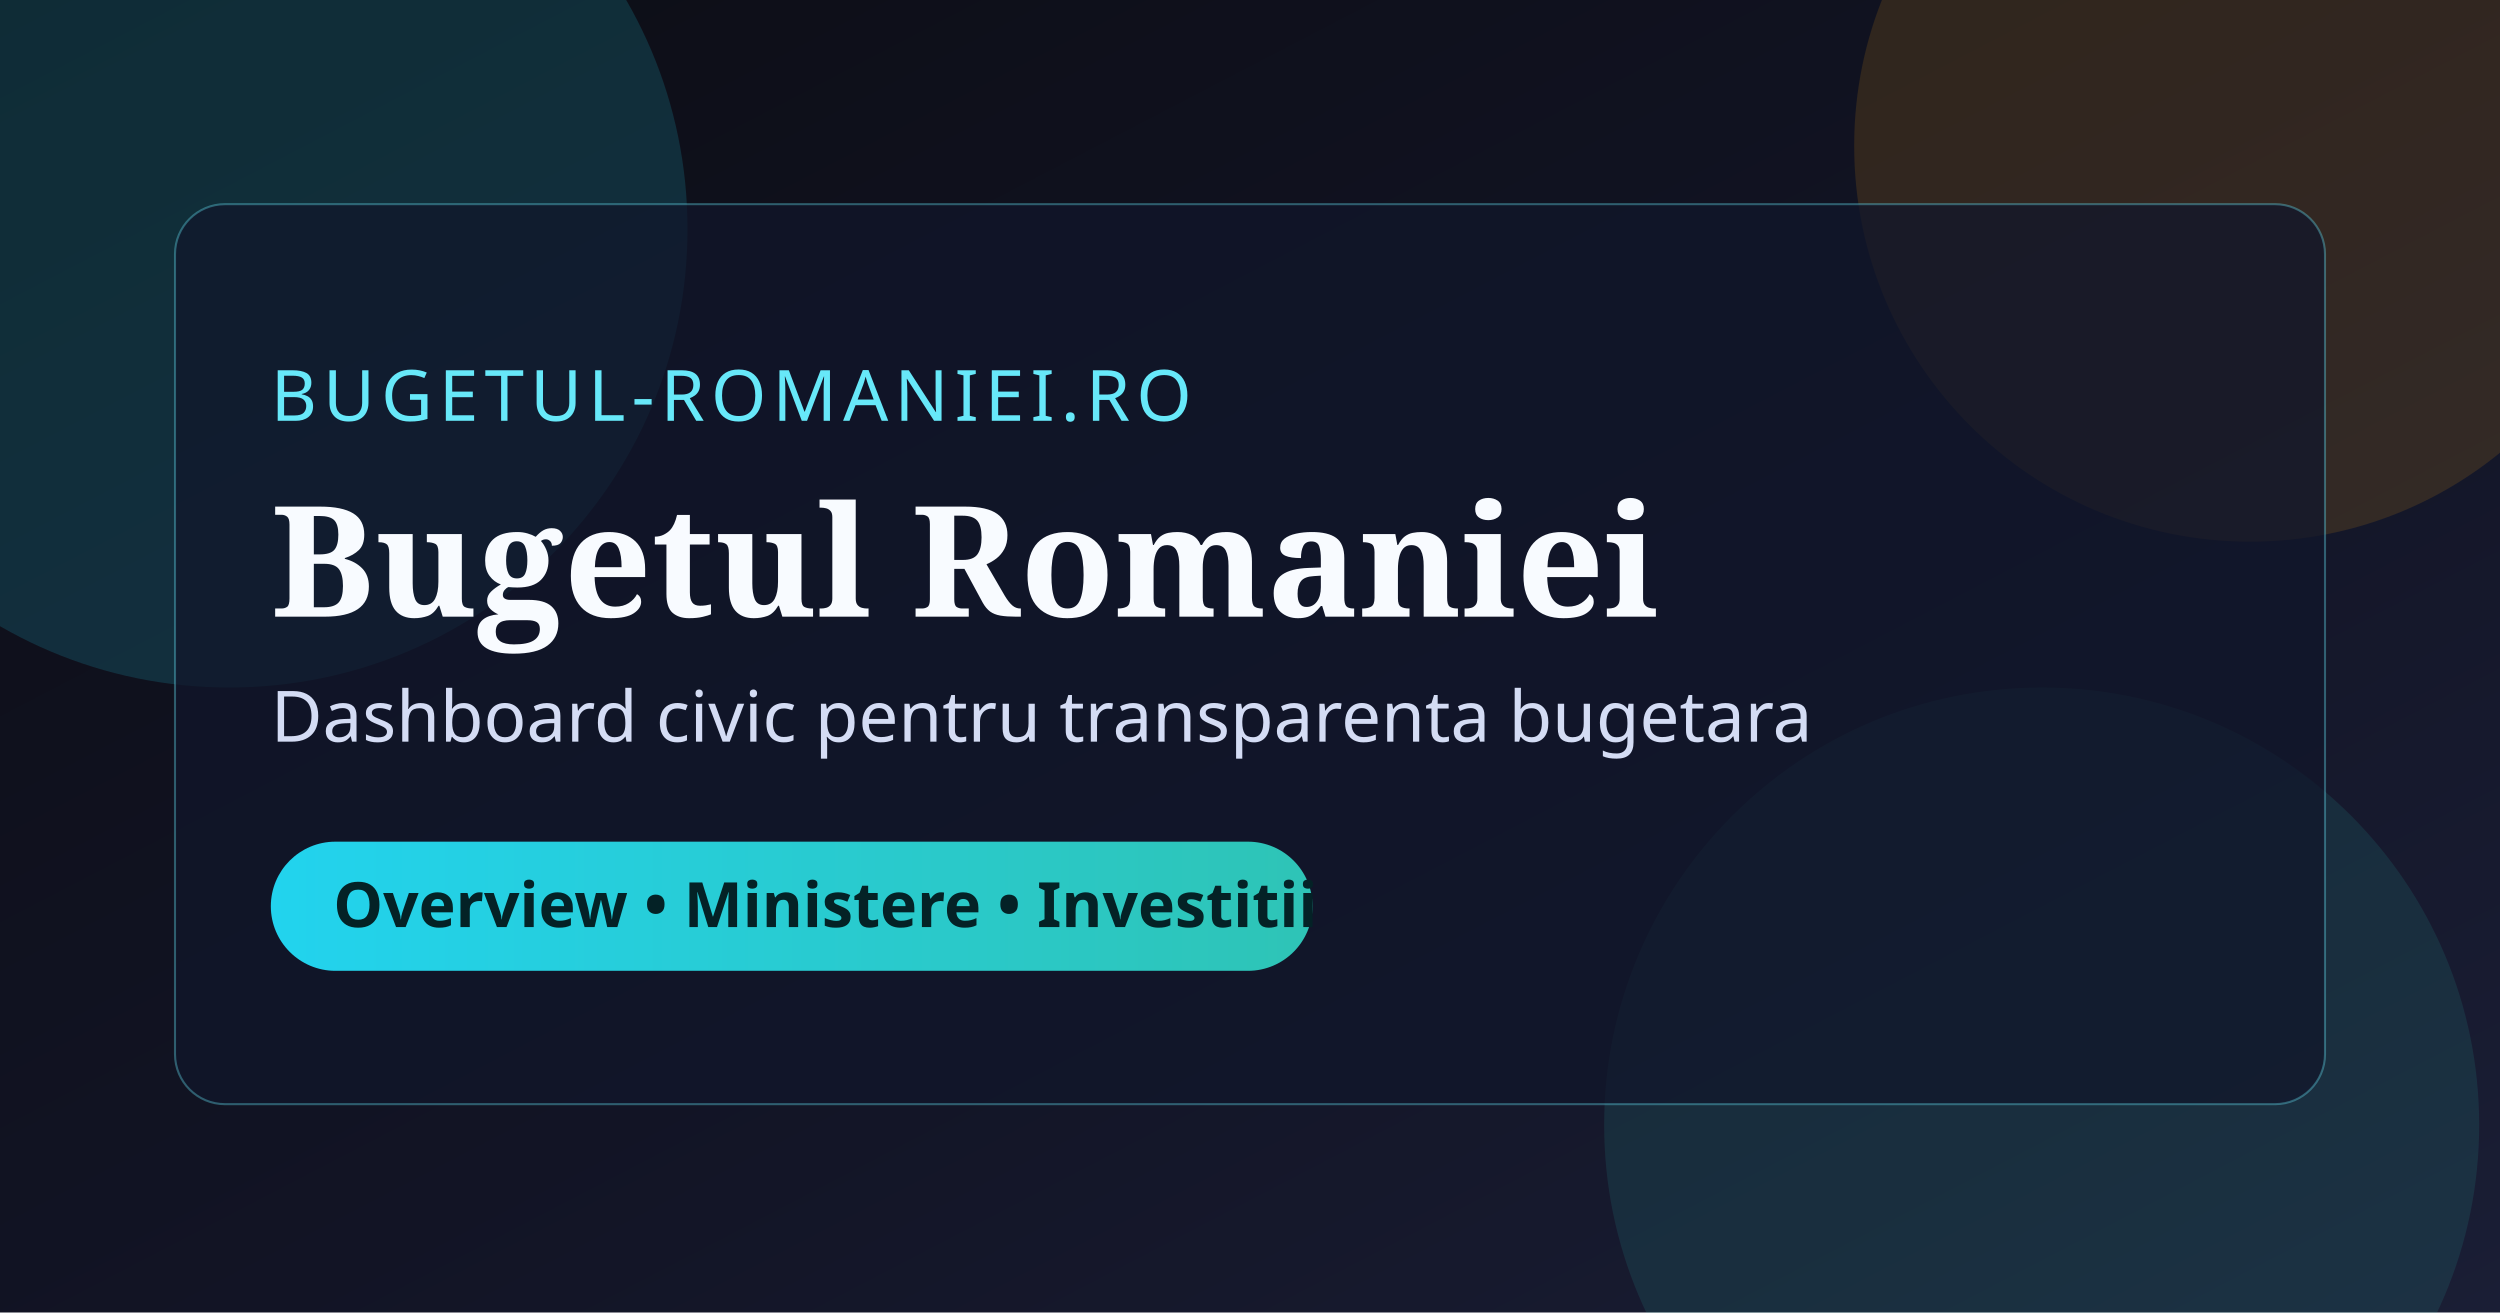
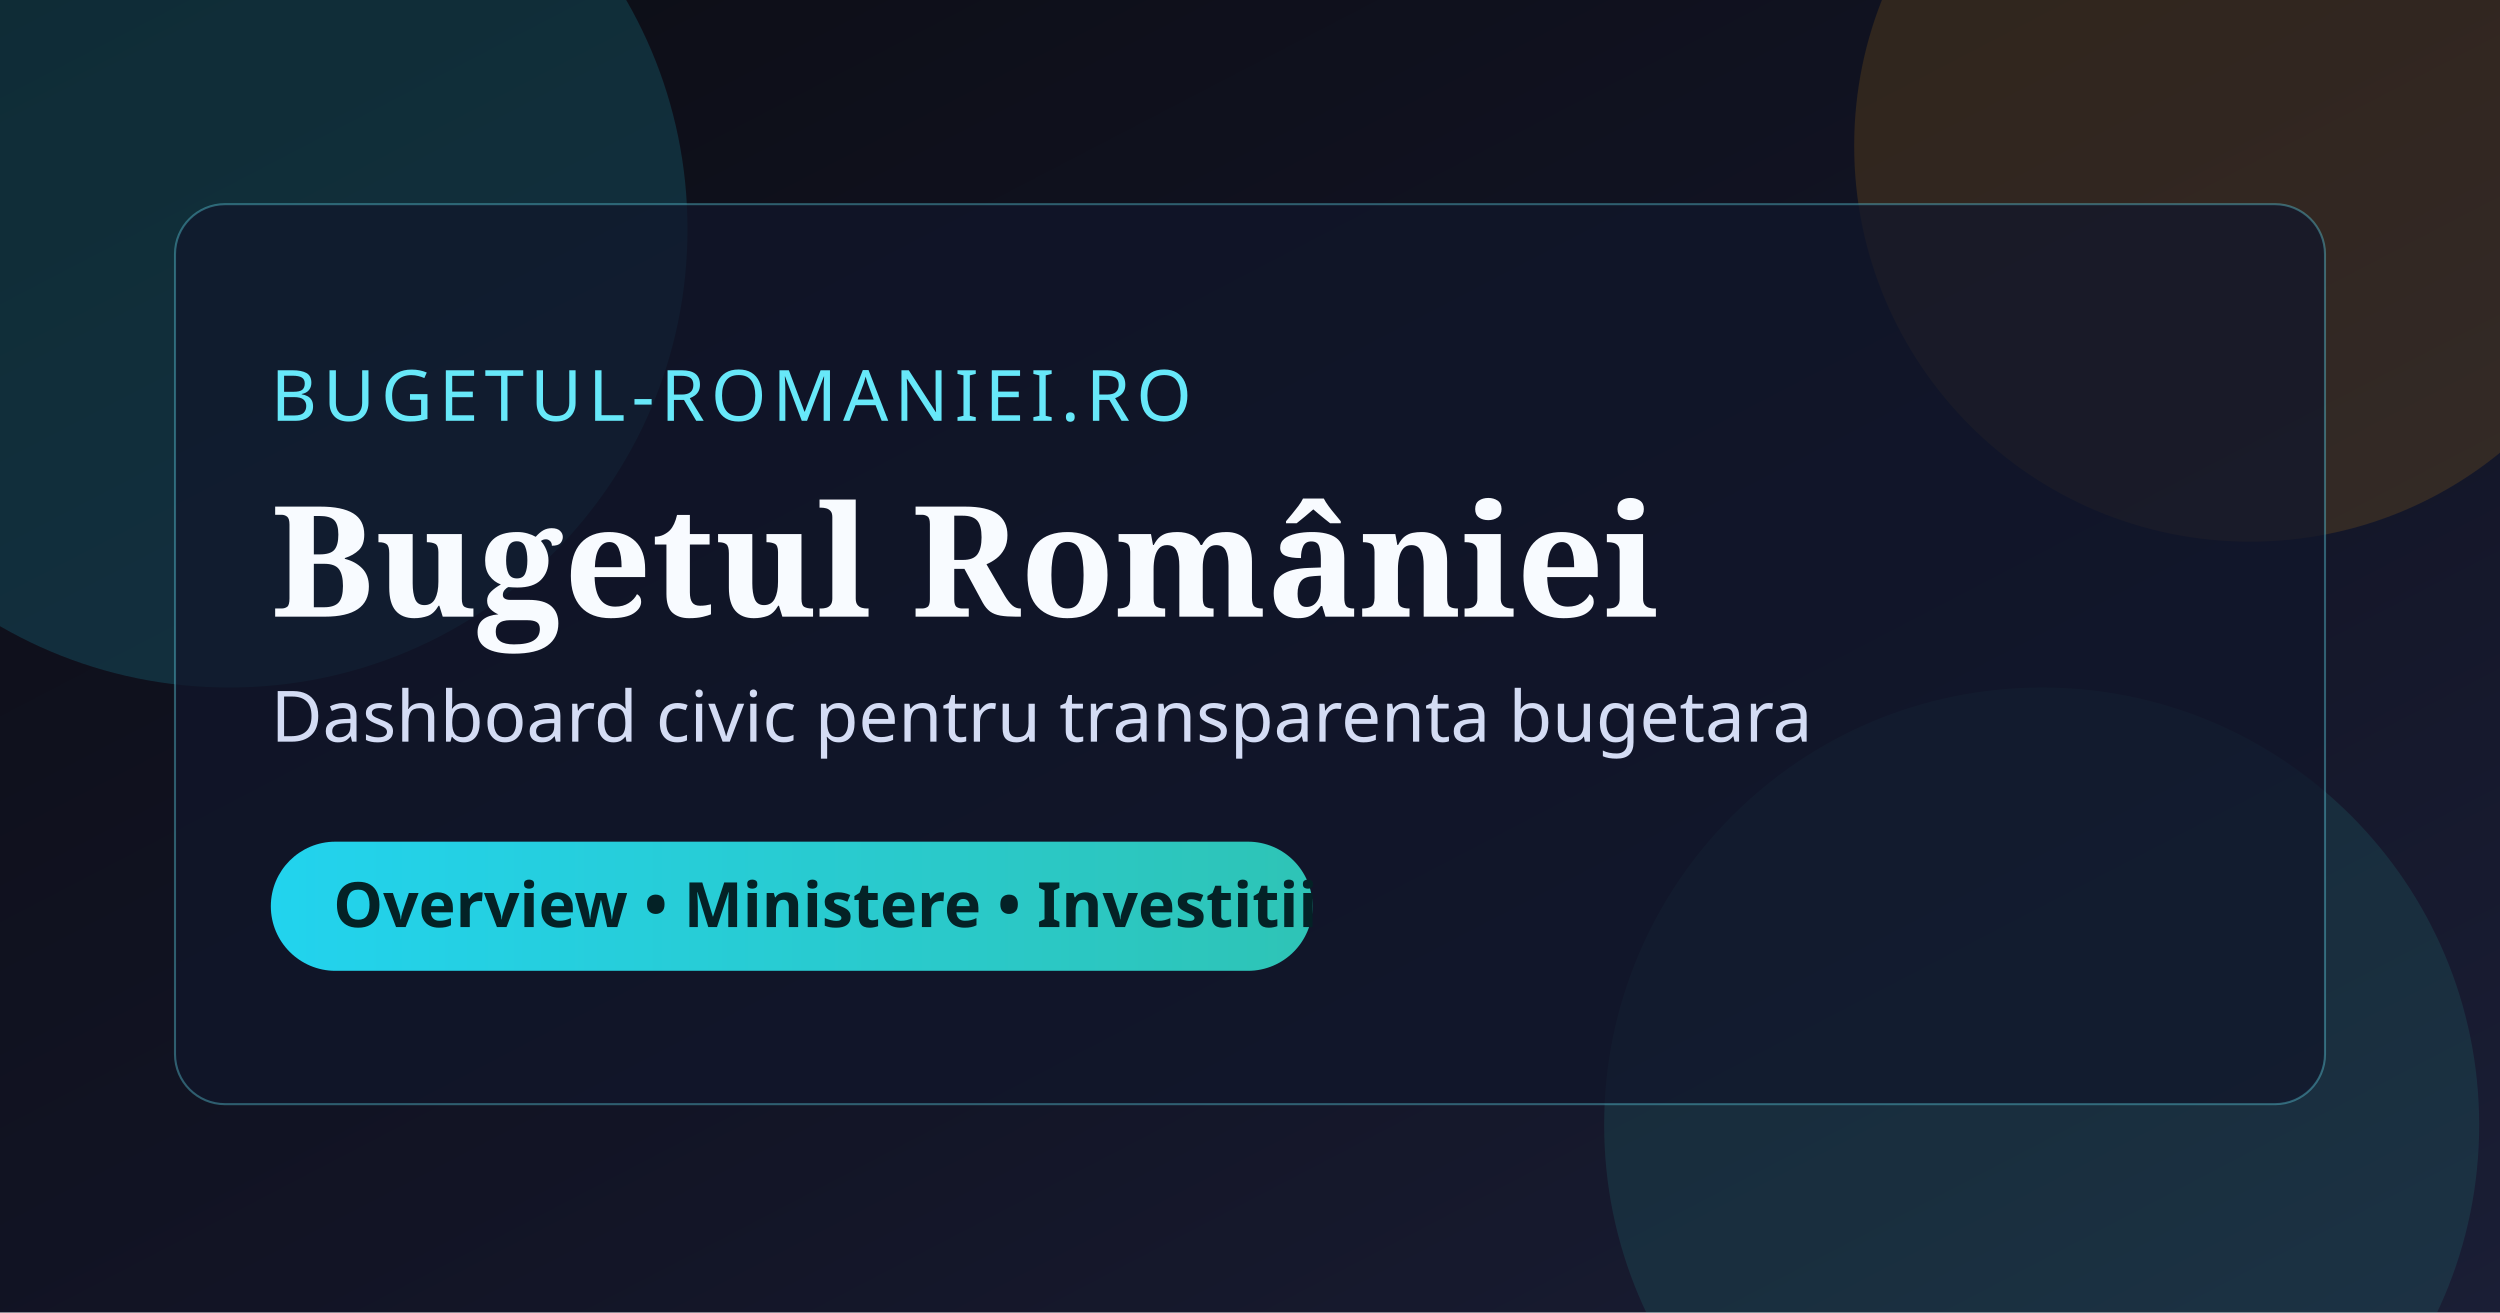
- <svg xmlns="http://www.w3.org/2000/svg" width="1200" height="630" viewBox="0 0 1200 630" role="img" aria-label="Bugetul Romaniei">
+ <svg xmlns="http://www.w3.org/2000/svg" width="1200" height="630" viewBox="0 0 1200 630" role="img" aria-label="Bugetul României">
  <defs>
    <linearGradient id="bg" x1="0" x2="1" y1="0" y2="1">
      <stop offset="0%" stop-color="#0c0d14" />
      <stop offset="55%" stop-color="#121425" />
      <stop offset="100%" stop-color="#1a1e35" />
    </linearGradient>
    <linearGradient id="accent" x1="0" x2="1" y1="0" y2="0">
      <stop offset="0%" stop-color="#22d3ee" />
      <stop offset="100%" stop-color="#2ec4b6" />
    </linearGradient>
  </defs>
  <rect width="1200" height="630" fill="url(#bg)" />
  <circle cx="110" cy="110" r="220" fill="#22d3ee" opacity="0.16" />
  <circle cx="1080" cy="70" r="190" fill="#f59e0b" opacity="0.14" />
  <circle cx="980" cy="540" r="210" fill="#2ec4b6" opacity="0.12" />
  <rect x="84" y="98" width="1032" height="432" rx="24" fill="#11162a" fill-opacity="0.74" stroke="#67e8f9" stroke-opacity="0.35" />
  <text x="130" y="202" fill="#67e8f9" font-family="Sora, Segoe UI, sans-serif" font-size="34" letter-spacing="3">
    BUGETUL-ROMANIEI.RO
  </text>
  <text x="130" y="296" fill="#f8fbff" font-family="Literata, Georgia, serif" font-size="74" font-weight="700">
-     Bugetul Romaniei
+     Bugetul României
  </text>
  <text x="130" y="356" fill="#d4dcf4" font-family="Sora, Segoe UI, sans-serif" font-size="34">
    Dashboard civic pentru transparenta bugetara
  </text>
  <rect x="130" y="404" width="500" height="62" rx="31" fill="url(#accent)" />
  <text x="160" y="445" fill="#042226" font-family="Sora, Segoe UI, sans-serif" font-size="30" font-weight="700">
    Overview • Ministere • Investitii
  </text>
</svg>
